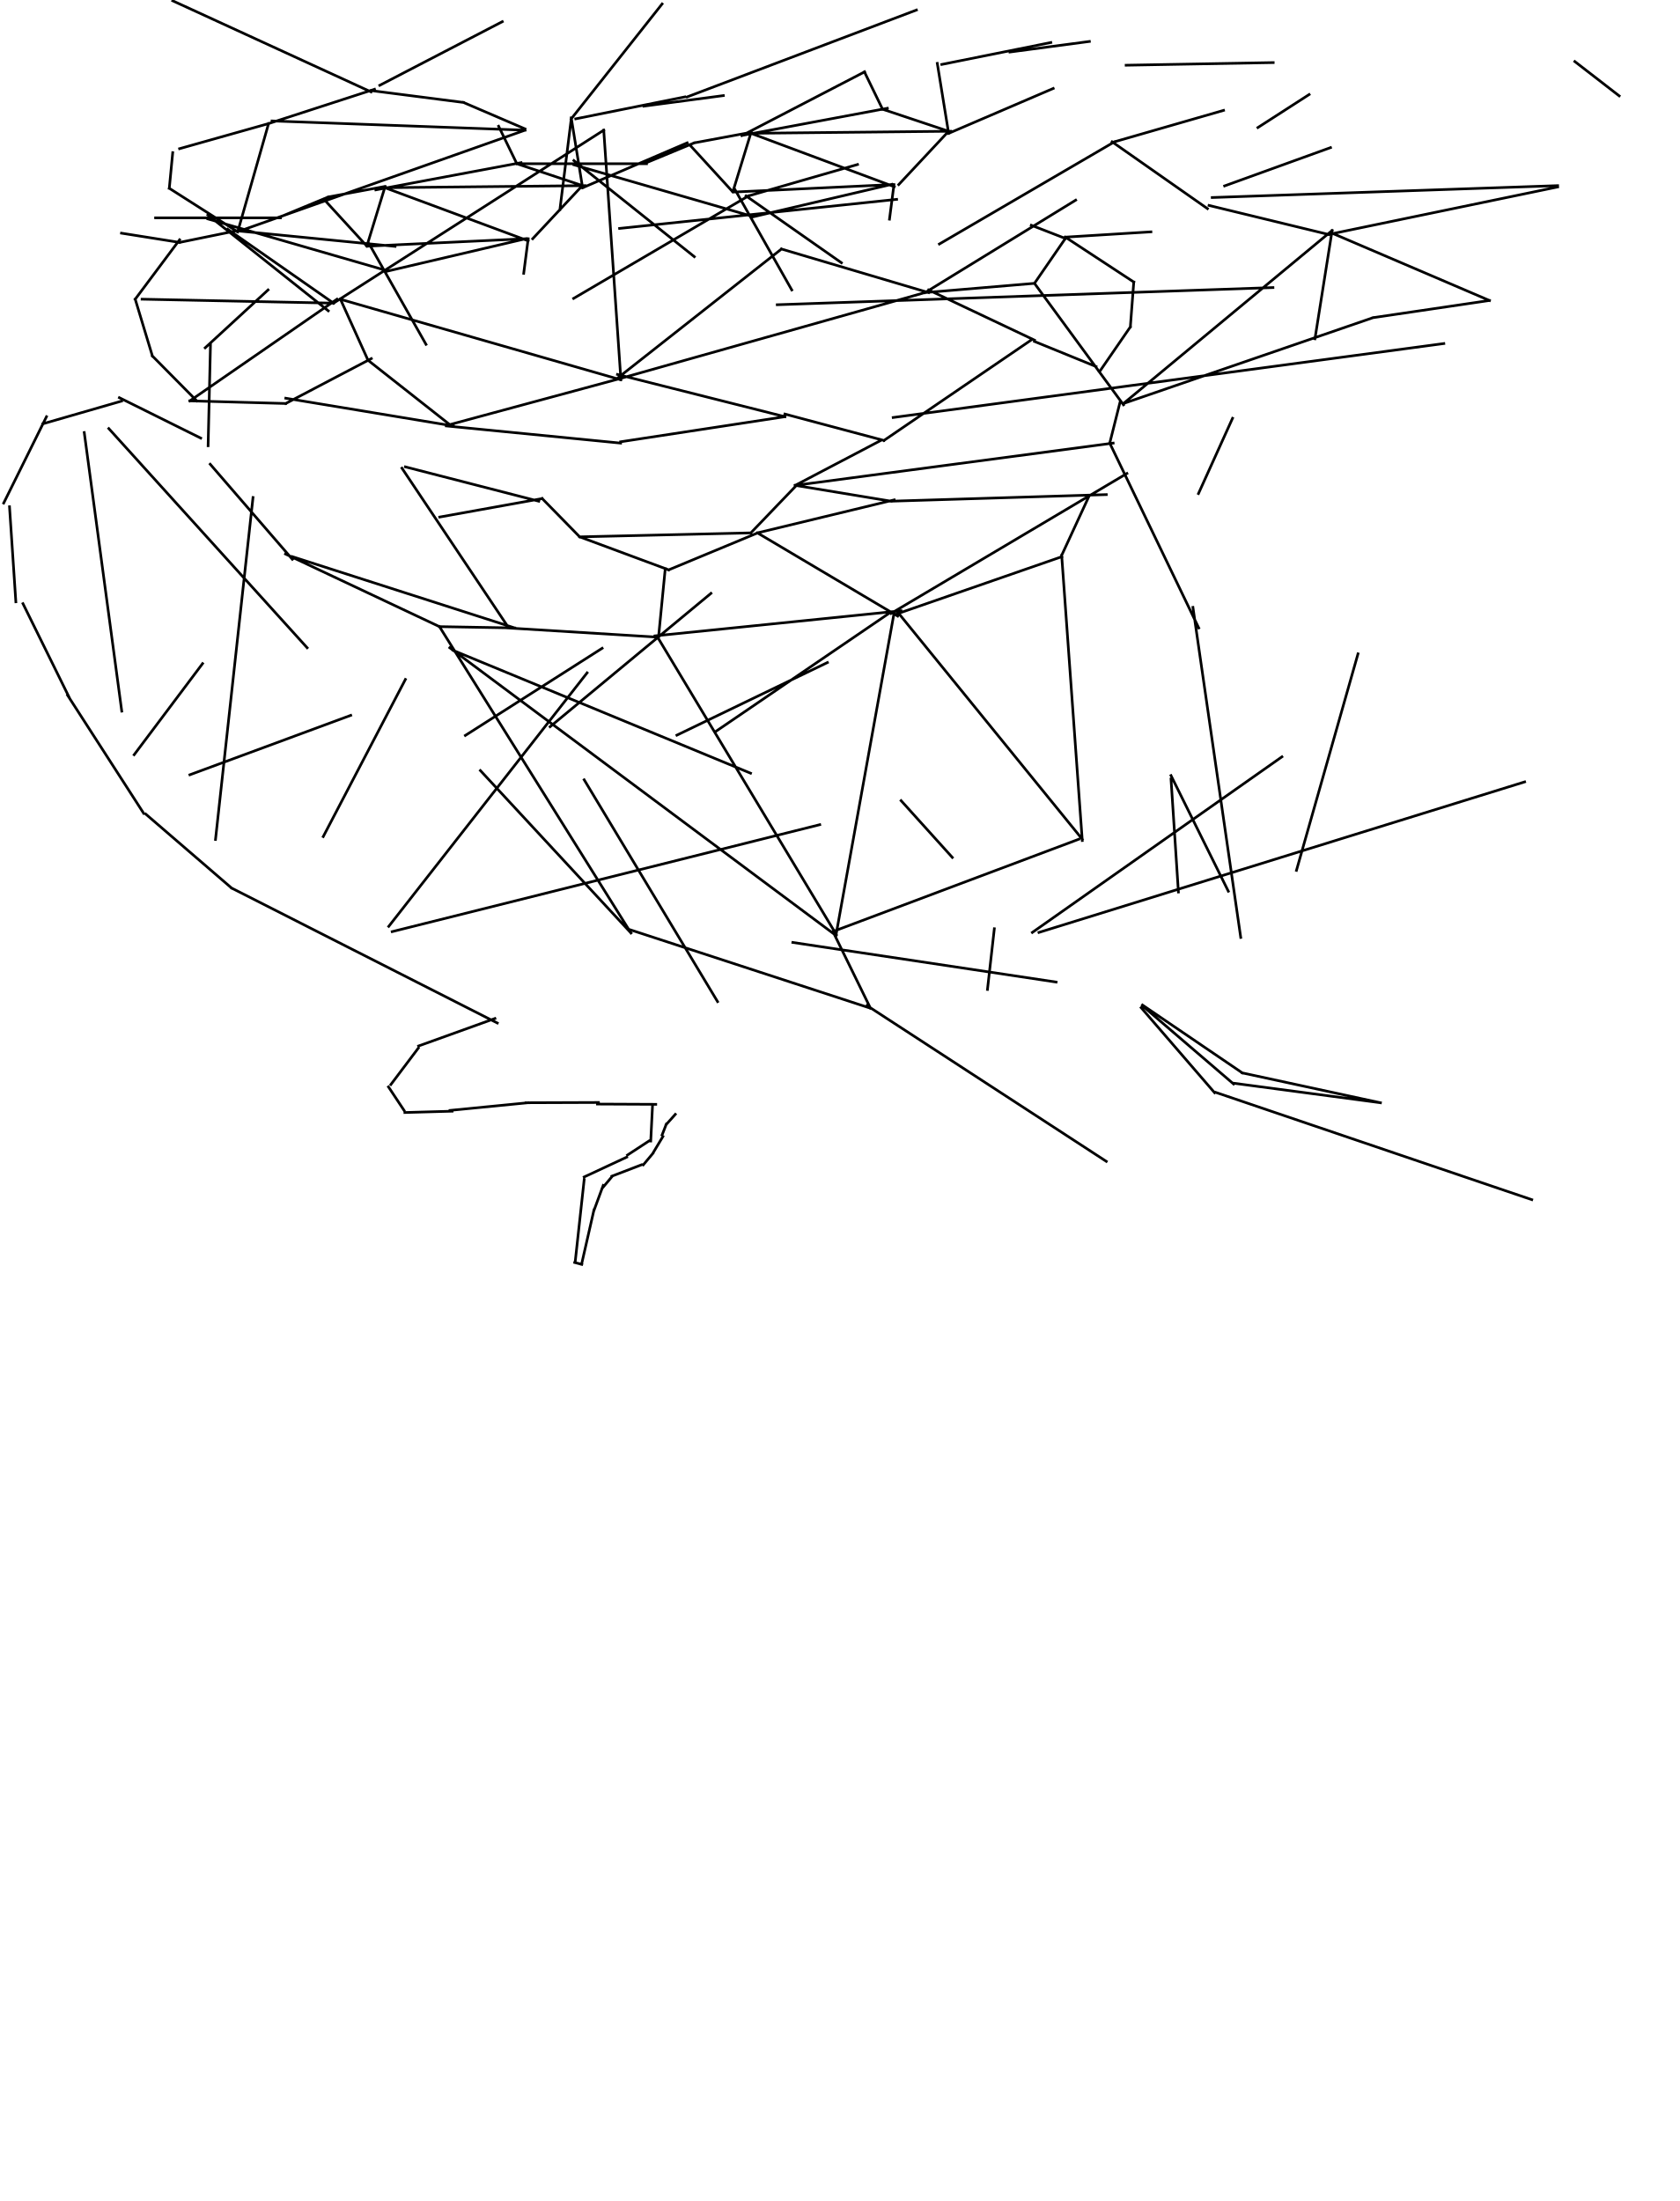
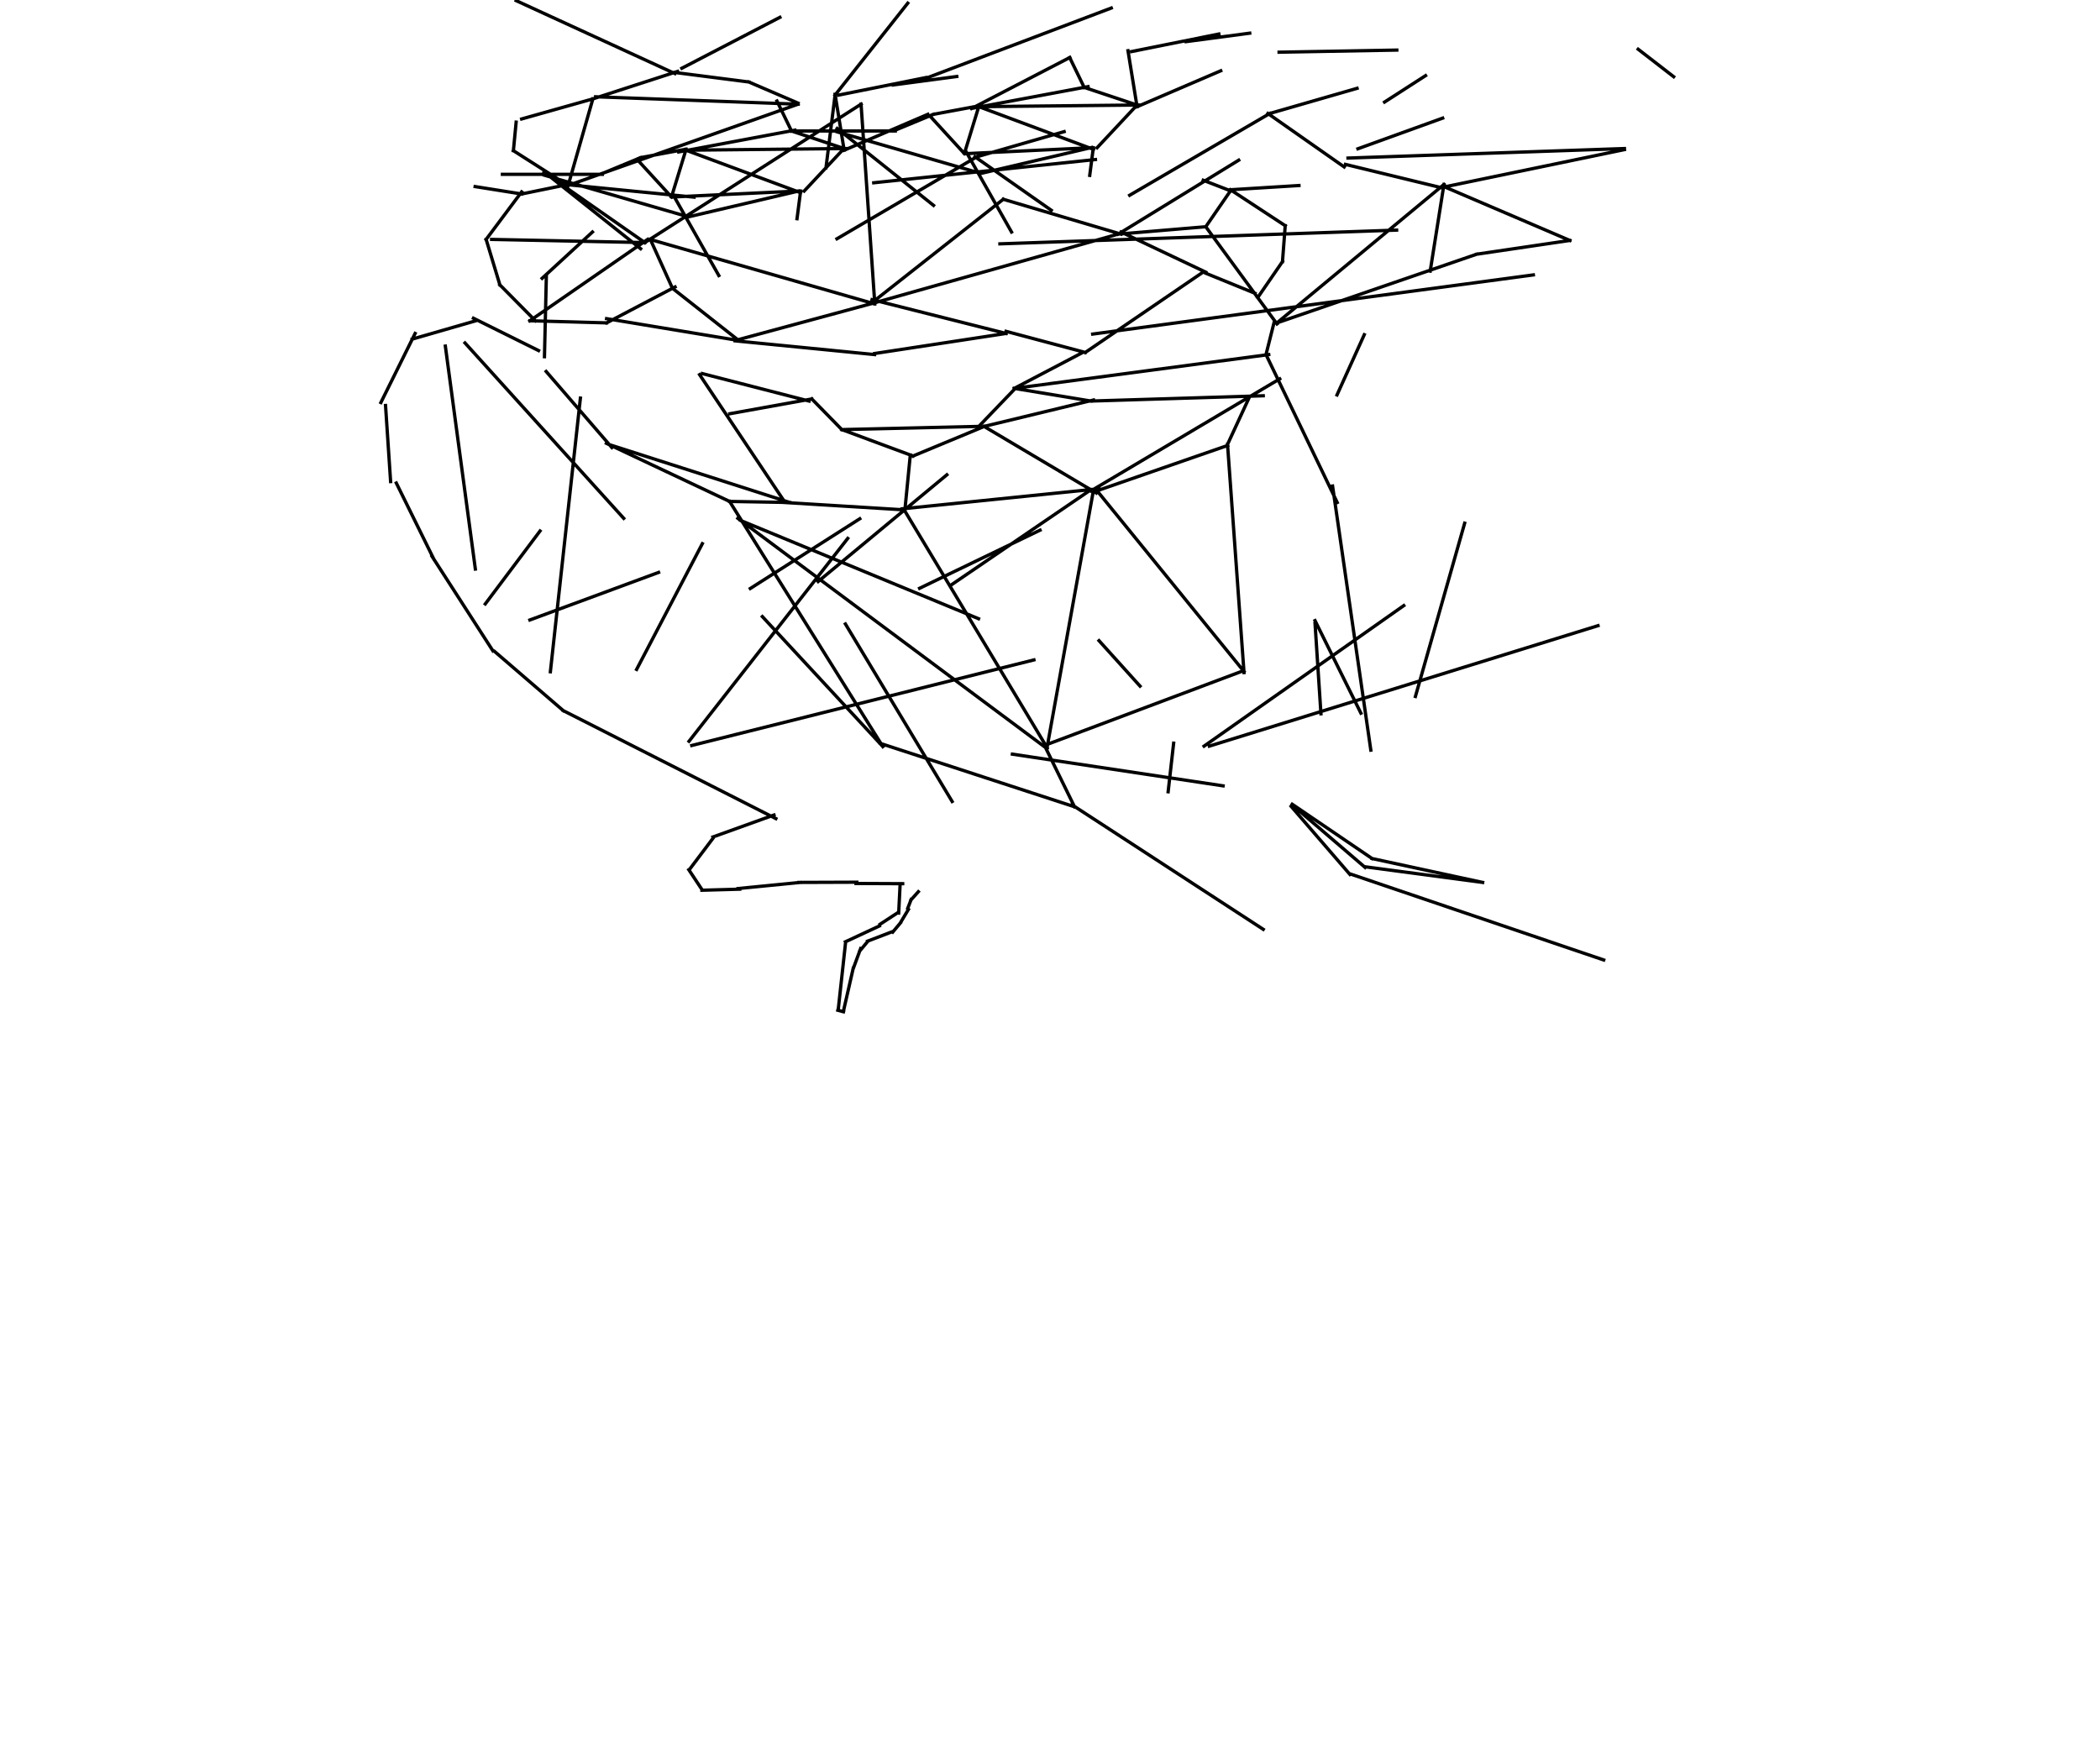
- <svg xmlns="http://www.w3.org/2000/svg" xmlns:xlink="http://www.w3.org/1999/xlink" version="1.1" id="Capa_1" x="0px" y="0px" viewBox="0 0 636 833.5" width="636" height="833.5" style="enable-background:new 0 0 636 833.5;" xml:space="preserve">
+ <svg xmlns="http://www.w3.org/2000/svg" xmlns:xlink="http://www.w3.org/1999/xlink" version="1.1" id="Capa_1" x="0px" y="0px" viewBox="0 0 636 833.5" width="636" height="533.5" style="enable-background:new 0 0 636 833.5;" xml:space="preserve">
  <style type="text/css">
	.st0{clip-path:url(#SVGID_2_);}
	.st1{fill:none;stroke:#000000;stroke-linecap:square;stroke-miterlimit:3;}
</style>
  <g>
    <defs>
      <rect id="SVGID_1_" x="-578.1" y="-353.7" width="1647" height="833.5" />
    </defs>
    <clipPath id="SVGID_2_">
      <use xlink:href="#SVGID_1_" style="overflow:visible;" />
    </clipPath>
    <g class="st0">
      <path vector-effect="non-scaling-stroke" class="st1" d="M199.2,417.6l27.4-0.1 M248.3,418.2l-22.1-0.1 M245.7,432.1l-8.1,5.3     M443.4,295l2.8,42.8 M432.1,381.6l27.8,32.2 M432.6,380.9l34.5,29.6 M467.1,410.2l55.6,7.4 M522.7,417.6l-52.3-11.3 M470.4,406.3    l-37.8-25.7 M460.4,413.7L580,454.3 M237.3,438.2l-16.1,7.5 M220.3,478.8l-2.7-0.7 M217.8,477.8l3.4-31.1 M465.1,337.5l-21.7-43.8     M65.4,57.8l-1.3,13.5 M64.1,71.3L90,87.8 M90,87.8l11.7-41 M101.7,46.8L68,56.3 M101.7,46.8l40.1-13 M65.4,0.3l75.1,34.5     M91.3,87.3l107.5-38 M198.8,49.3L103,45.8 M198.8,48.8l-23.3-10 M175.5,38.8l-35-4.5 M90,87.3l-22,4.5 M68,91.8l-22-3.5     M300.2,356.9l99.7,15 M74.5,151.8l-16.8-17 M57.7,134.8l-6.5-21.5 M51.2,113.3L68,90.8 M53.8,113.3l72.5,1.5 M126.3,114.8    l-40.1-28 M187.4,385.7l-28.9,10.4 M197.5,62h47.3 M244.8,61.6l18.1-7.5 M262.9,54.1l21.5-4 M284.4,50.1l-6.9,22.5 M277.5,72.7    l-16.3-17.8 M228.6,49.3l-102.3,65.5 M88.7,87.3l60.9,6 M228.6,49.3l6.5,94.5 M235,143.8l-106.2-30.5 M128.9,113.3l10.4,23     M139.2,136.3l31.1,24.5 M170.3,160.8l64.7-17.5 M235,143.3l115.2-32.5 M351.6,110.8l-55.7-16.5 M295.9,94.3l-62.2,49 M262.9,97.2    l-45.6-36.4 M127.6,113.3l-55.7,38.5 M71.9,151.8l36.3,1 M108.2,152.8l32.4-17 M76,165.9l-30.8-15.3 M79.7,130.4l-0.9,38.4     M108.2,150.8l63.4,10.5 M269.2,224.7l-60.9,50.5 M110.7,211.8l-31.1-36 M169,161.3l66,6.5 M235,167.3l62.2-9.5 M297.2,157.8    l-63.4-16 M297.2,156.8l37.5,10 M334.7,166.8l55.7-38 M391.7,128.8l-40.1-19 M299.8,109.8l-21.5-38 M217.3,62.4l67.1,19.4     M285.2,82.1l52.5-12.3 M337.7,69.9l-59.3,2.8 M284.4,50.5l54.2,20.2 M340.3,69.9l18.9-20.2 M359.2,49.7l-24.9-8.3 M334.2,41.4    l-6.9-14.2 M327.4,27.2l-46.4,24.1 M280.9,51.3L336,41 M360,49.7l-77.4,0.8 M354.9,24l4.3,26.5 M359.2,50.5l39.6-17 M338.2,158.1    l208.5-28 M356.6,24.4l41.3-8.3 M16.2,160.5l29.8-8.6 M339.5,75.5l-104.9,11 M382.4,19.7l30.1-4 M294.3,115.4l187.7-6.5     M390.9,353.1l94.5-66.5 M514.2,247.6l-23.3,82 M393.4,353.1l183.9-57 M338.5,69.9l-1.7,13.1 M407.3,75.8l-57,35 M350.3,110.8    l41.4-3.5 M391.7,107.3l11.7-17 M403.4,90.3l-12.9-5 M403.4,89.8l32.4-2 M355.7,92.4L422,53.7 M422,53.7l41.3-11.9 M426.4,24.7    l55.7-1 M376.5,351.7l-2.6,23 M495.7,35.8l-19.4,12.5 M466.7,158.4l-12.9,28.5 M313.3,250.9l-57,27.5 M220.2,478.8l4.7-20.6     M463.7,70.4l40.1-14.5 M341.2,303.2l19.4,21.5 M613.1,36.3l-16.8-13 M457.2,79l-36.1-25.3 M589.8,70.3l-130.8,4.5 M589.8,70.8    l-86.8,18 M503.1,88.8l-45.3-11 M504.4,88.3l59.6,25.5 M563.9,113.8l-44,6.5 M519.9,120.3l-94.5,32.5 M425.4,152.8l79-65.5     M504.4,87.3l-6.5,41 M403.4,89.8l25.9,17 M429.3,106.8l-1.3,17 M428,123.8l-11.7,17 M391.7,107.3l33.7,46 M391.7,129.3l23.3,9.5     M424.1,152.3l-3.9,15.5 M420.2,167.8l33.7,70 M421.5,167.8l-120.4,16 M301.1,183.8l32.4-17 M17.6,157.8L1.4,190.5 M301.1,183.8    l36.3,6 M337.3,189.8l81.6-2.5 M426.7,179.3l-89.3,53 M412.4,187.8l-10.4,22.5 M402.1,210.8l-63.4,22 M301.1,184.3l-16.8,17.5     M284.3,201.8l-64.7,1.5 M219.5,203.3l33.7,12.5 M253.2,215.8l33.7-14 M286.8,201.8l53.1,31.5 M286.8,201.8l51.8-12.5     M219.5,203.3l-14.2-14.5 M205.3,188.8l-38.8,7 M152.2,177.3l40.1,60 M50.8,285.8l25.9-34.5 M204,189.8l-50.5-13 M110.7,210.8    l84.2,27 M194.9,237.8l-28.5-0.5 M166.4,237.3l-58.3-27.5 M31.9,163.8l14.2,105.5 M71.9,293.4l60.9-22.5 M116.3,245.3l-75.1-83     M153.5,257.3l-31.1,59.5 M166.4,237.3l72.5,116 M238.9,353.3l-57-61.5 M246.4,432.1l0.7-13.9 M221.2,295.3l50.5,84 M77.7,131.7    l23.8-21.9 M451.7,230l18.1,125 M147.2,350.8l75.1-96 M329.6,381.8l-91.9-30 M329.6,381.8l-14.2-29 M315.3,352.8l93.2-35     M409.8,318.3l-7.8-108 M339.9,231.8l69.9,86 M338.6,231.8l-22,122 M316.6,353.8l-67.3-112 M249.3,241.8l2.6-26.5 M248,240.8    l93.2-9.5 M249.3,241.3l-57-3.5 M171.6,246.3l112.6,46.5 M170.3,245.3l146.3,109 M418.9,439.8l-90.6-59 M310.4,312.3l-161.9,40.5     M171.2,420.8l-17.9,0.5 M147.1,411.6l5.9,8.9 M170.4,420.5l29.5-2.9 M148,410.7l10.4-13.8 M81.6,317.9l14.2-129.5 M176.2,278.5    l51.8-33 M3.6,191.9l2.4,36 M8.7,228.6l17.7,35.9 M25.6,263.3L54.4,308 M271.3,276.8l66-45 M188.3,387.4L87.7,336.3 M58.9,82.5    h47.3 M106.2,82.1l18.1-7.5 M124.3,74.6l21.5-4 M145.8,70.7l-6.9,22.5 M138.9,93.2l-16.3-17.8 M124.3,117.7L78.7,81.4     M161.3,130.4l-21.5-38 M78.7,82.9l67.1,19.4 M146.6,102.7l52.5-12.3 M199.1,90.4l-59.3,2.8 M145.8,71.1L200,91.2 M201.7,90.4    l18.9-20.2 M220.6,70.3L195.7,62 M195.7,62l-6.9-14.2 M190.2,8.2l-46.4,24.1 M142.3,71.9l55-10.3 M221.5,70.3l-77.4,0.8     M216.3,44.6l4.3,26.5 M220.6,71.1l39.6-17 M250.7,1.5L216.3,45 M212,79.4l4.3-34.4 M218,45l41.3-8.3 M260.2,36.7L347,3.8     M243.8,40.2l30.1-4 M200,90.4l-1.7,13.1 M217.2,113l66.2-38.8 M283.4,74.2l41.3-11.9 M318.6,99.5l-36.1-25.3 M55.2,308.3l32.5,28     M224.9,458.4l3.5-9.5 M228.1,449.9l3.6-4.3 M231.7,445.4l11.2-4.3 M243.6,441.1l3.6-4.3 M247.4,436.4l3.6-6 M250.7,429.8l1.6-4.1     M255.7,422l-3.4,3.8" />
    </g>
  </g>
</svg>
